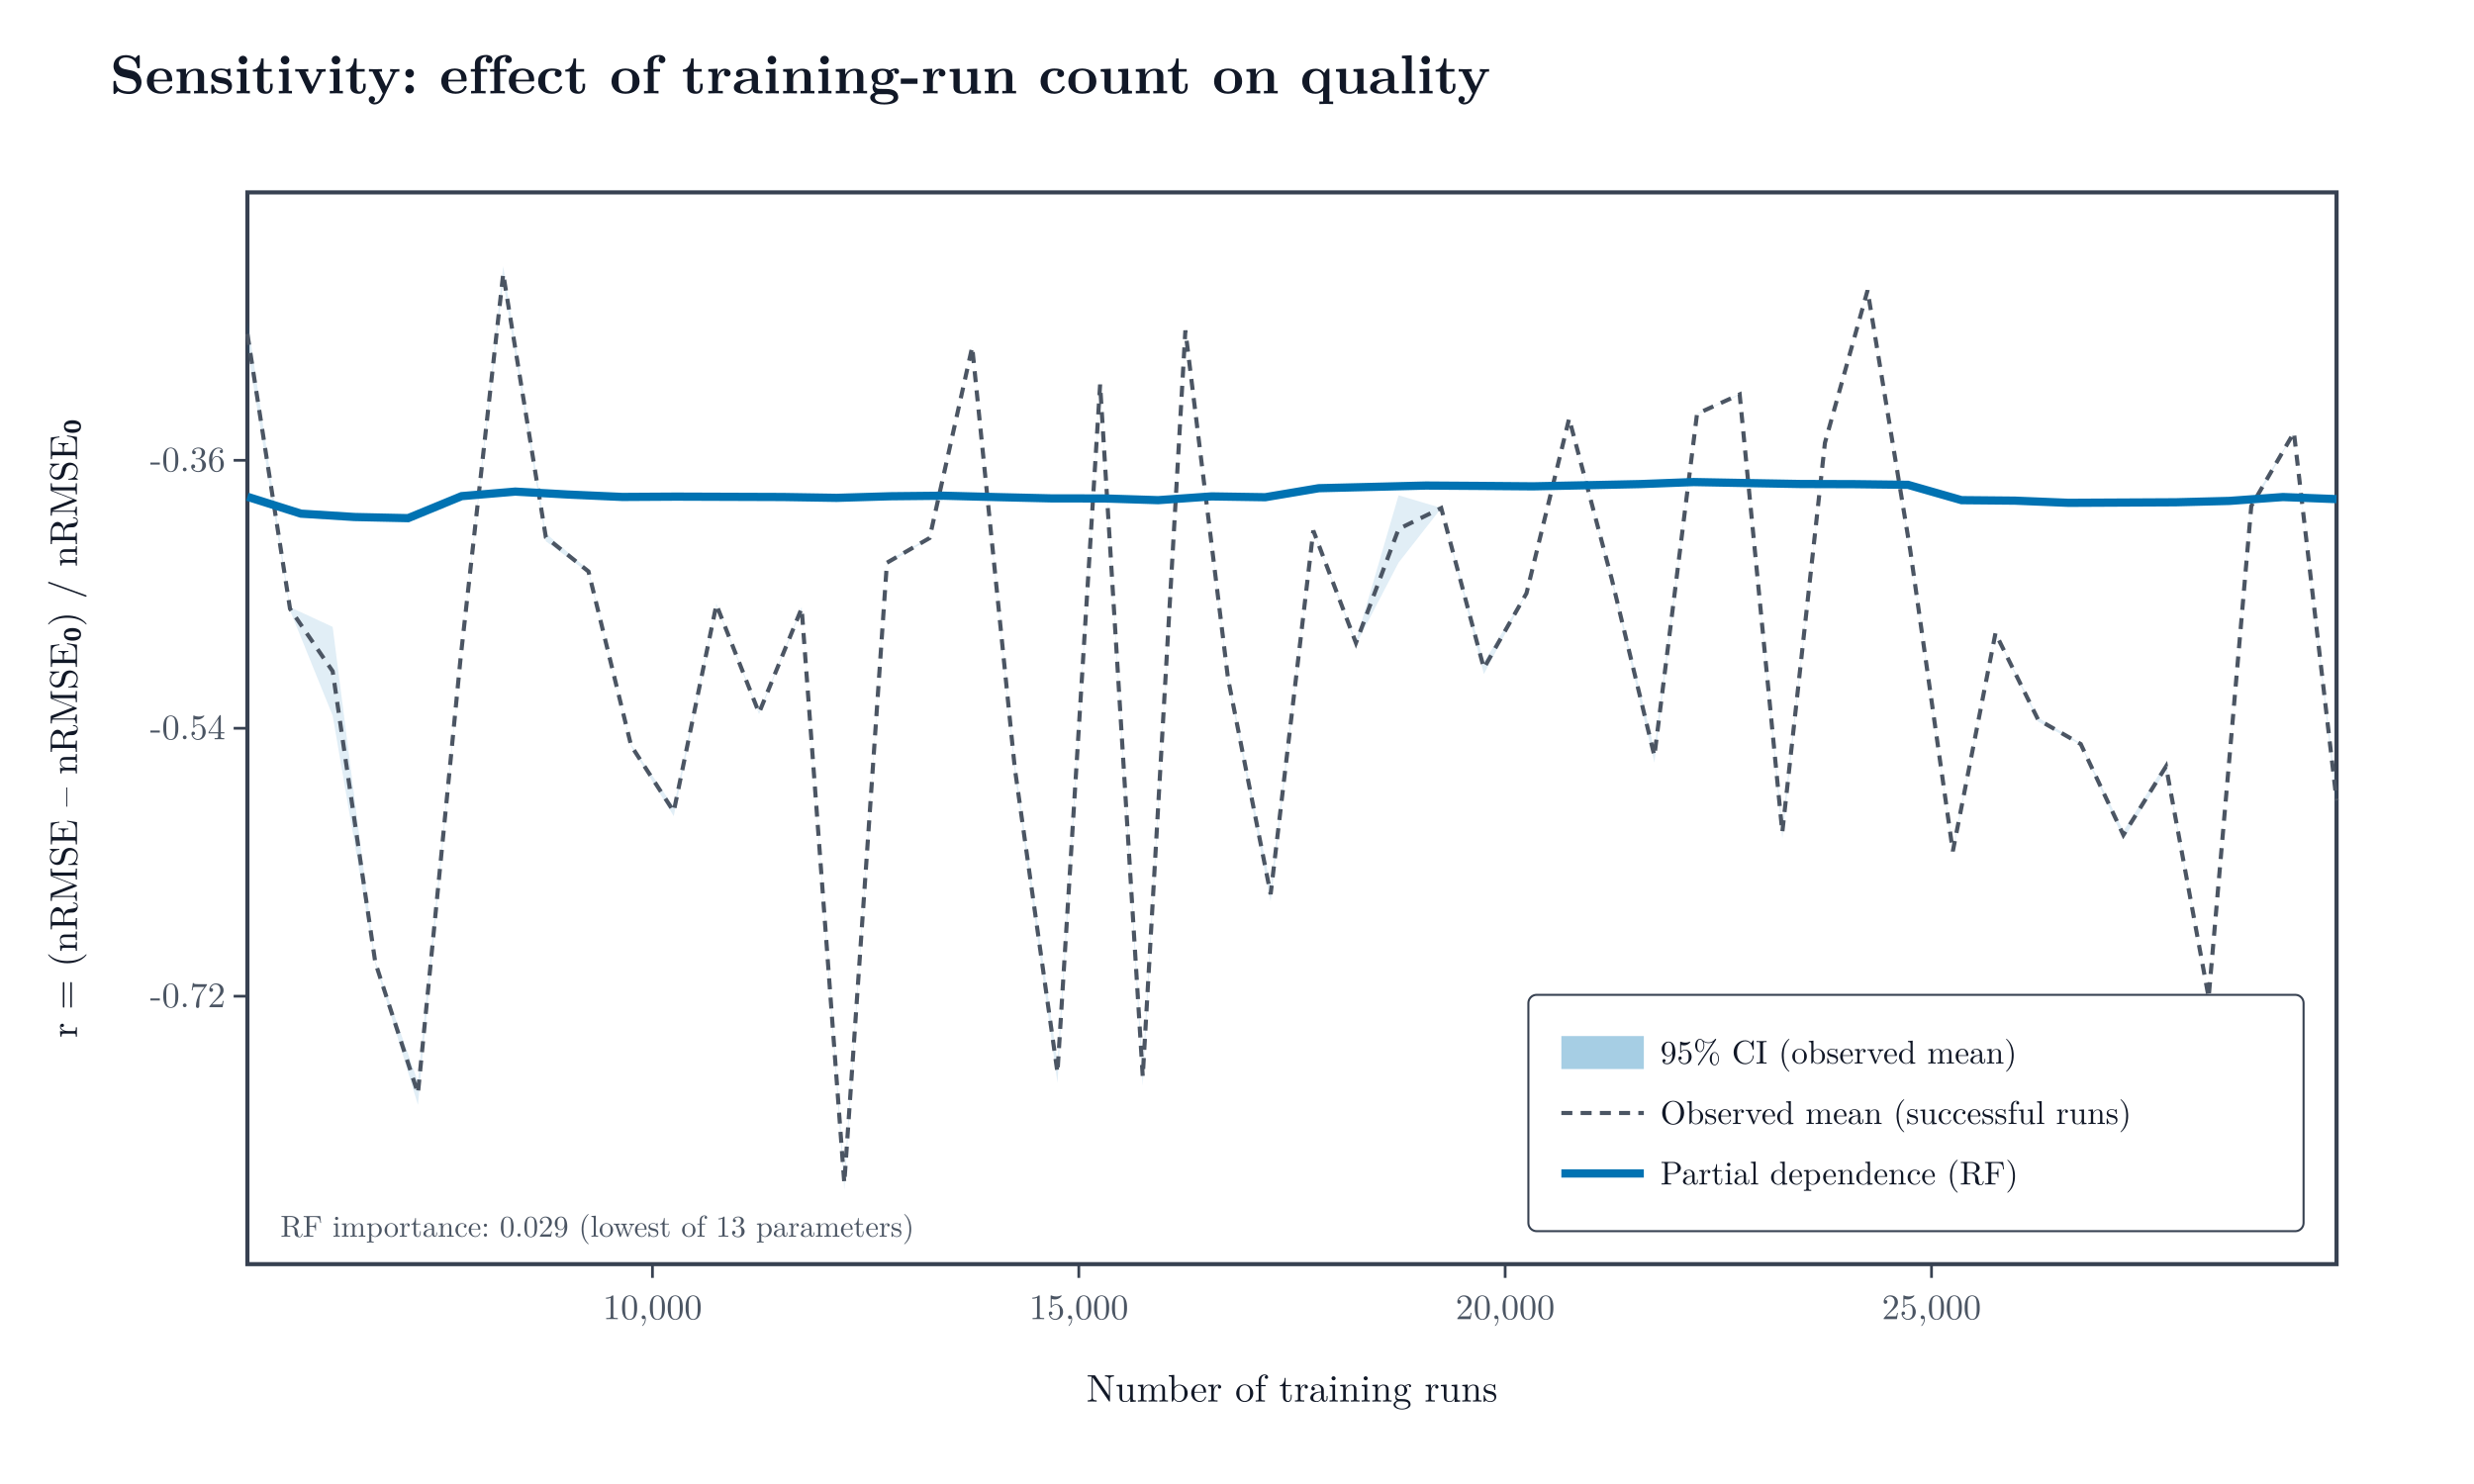
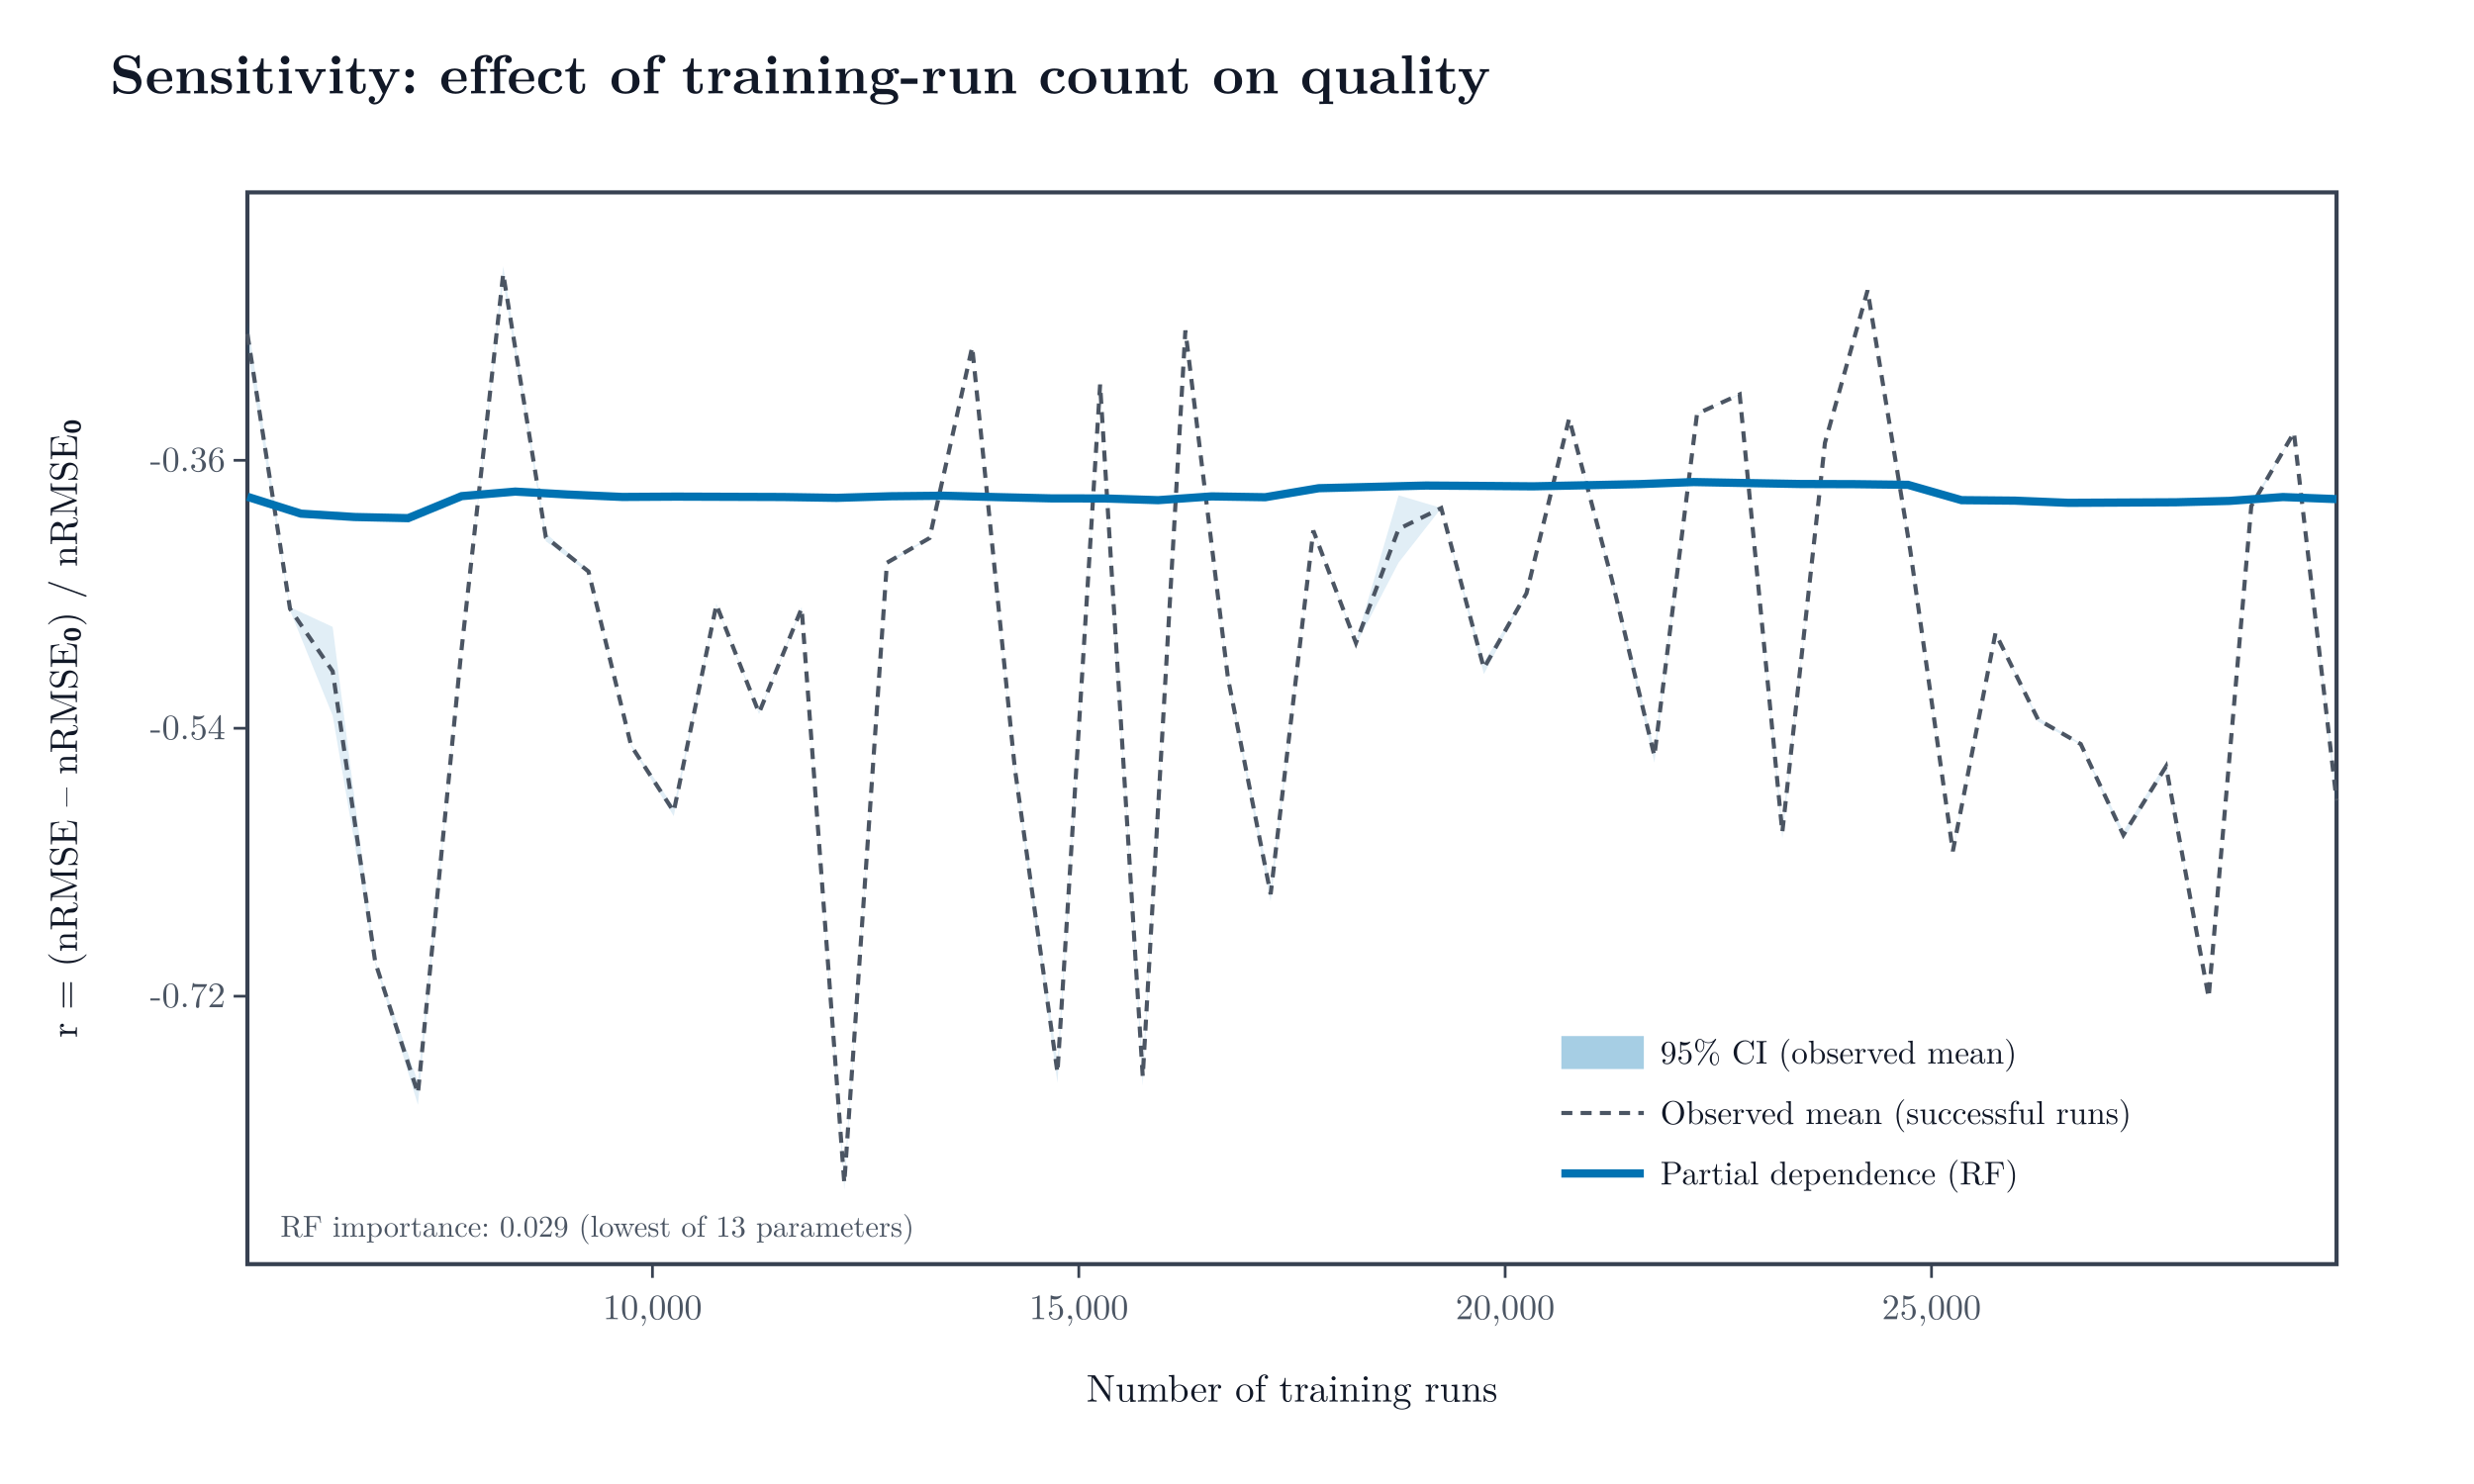
<svg xmlns="http://www.w3.org/2000/svg" width="900" height="540" viewBox="0 0 900 540">
  <rect width="100%" height="100%" fill="#ffffff" />
  <text x="40" y="34" font-family="'CMU Serif', 'Computer Modern', 'Latin Modern Roman', Georgia, serif" font-size="20" font-weight="700" fill="#111827">Sensitivity: effect of training-run count on quality</text>
  <rect x="90" y="70" width="760" height="390" fill="none" stroke="#374151" stroke-width="1.5" />
  <polygon points="90.00,116.23 105.51,220.93 121.02,228.11 136.53,349.78 152.04,393.67 167.55,239.25 183.06,96.90 198.57,194.04 214.08,207.42 229.59,270.93 245.10,293.62 260.61,219.61 276.12,259.00 291.63,220.82 307.14,427.90 322.65,204.25 338.16,195.51 353.67,126.10 369.18,277.92 384.69,386.60 400.20,138.82 415.71,388.43 431.22,119.86 446.73,245.91 462.24,322.68 477.76,192.86 493.27,233.34 508.78,180.23 524.29,184.83 539.80,240.97 555.31,215.80 570.82,152.17 586.33,209.98 601.84,272.61 617.35,150.45 632.86,143.37 648.37,300.57 663.88,161.03 679.39,105.44 694.90,199.43 710.41,308.89 725.92,230.18 741.43,261.15 756.94,270.47 772.45,302.39 787.96,277.67 803.47,362.90 818.98,183.12 834.49,157.29 850.00,288.86 850.00,293.75 834.49,157.49 818.98,185.20 803.47,363.04 787.96,280.12 772.45,305.30 756.94,271.03 741.43,262.60 725.92,230.63 710.41,310.61 694.90,200.80 679.39,105.89 663.88,161.27 648.37,305.12 632.86,143.68 617.35,150.73 601.84,277.56 586.33,211.48 570.82,152.50 555.31,215.99 539.80,245.32 524.29,184.93 508.78,204.74 493.27,234.58 477.76,193.29 462.24,328.10 446.73,247.87 431.22,120.60 415.71,395.06 400.20,141.00 384.69,394.02 369.18,281.33 353.67,126.40 338.16,196.07 322.65,205.28 307.14,433.10 291.63,221.84 276.12,259.84 260.61,220.44 245.10,297.00 229.59,271.70 214.08,208.47 198.57,196.97 183.06,102.33 167.55,239.74 152.04,402.07 136.53,350.71 121.02,260.42 105.51,222.13 90.00,126.82" fill="#0072B2" fill-opacity="0.12" stroke="none" />
  <polyline points="90.00,121.52 105.51,221.53 121.02,244.27 136.53,350.25 152.04,397.87 167.55,239.50 183.06,99.62 198.57,195.50 214.08,207.94 229.59,271.32 245.10,295.31 260.61,220.02 276.12,259.42 291.63,221.33 307.14,430.50 322.65,204.77 338.16,195.79 353.67,126.25 369.18,279.63 384.69,390.31 400.20,139.91 415.71,391.74 431.22,120.23 446.73,246.89 462.24,325.39 477.76,193.07 493.27,233.96 508.78,192.49 524.29,184.88 539.80,243.14 555.31,215.89 570.82,152.33 586.33,210.73 601.84,275.08 617.35,150.59 632.86,143.52 648.37,302.85 663.88,161.15 679.39,105.66 694.90,200.12 710.41,309.75 725.92,230.40 741.43,261.87 756.94,270.75 772.45,303.84 787.96,278.89 803.47,362.97 818.98,184.16 834.49,157.39 850.00,291.31" fill="none" stroke="#4b5563" stroke-width="1.5" stroke-dasharray="4 3" />
  <polyline points="90.00,180.76 109.49,186.91 128.97,188.13 148.46,188.55 167.95,180.53 187.44,178.88 206.92,179.96 226.41,180.83 245.90,180.71 265.38,180.78 284.87,180.85 304.36,181.16 323.85,180.58 343.33,180.38 362.82,180.89 382.31,181.35 401.79,181.38 421.28,182.00 440.77,180.63 460.26,180.93 479.74,177.65 499.23,177.17 518.72,176.68 538.21,176.81 557.69,176.97 577.18,176.57 596.67,176.15 616.15,175.41 635.64,175.78 655.13,176.12 674.62,176.18 694.10,176.42 713.59,182.00 733.08,182.18 752.56,182.97 772.05,182.87 791.54,182.77 811.03,182.27 830.51,180.86 850.00,181.62" fill="none" stroke="#0072B2" stroke-width="3" />
-   <rect x="556" y="362" width="282" height="86" fill="#ffffff" fill-opacity="0.92" stroke="#374151" stroke-width="0.75" rx="3" />
+   <rect x="556" y="362" width="282" height="86" fill="#ffffff" fill-opacity="0.85" stroke="none" />
  <rect x="568" y="377.0" width="30" height="12" fill="#0072B2" fill-opacity="0.35" stroke="none" />
  <text x="604" y="387.0" font-family="'CMU Serif', 'Computer Modern', 'Latin Modern Roman', Georgia, serif" font-size="12" fill="#111827">95% CI (observed mean)</text>
  <line x1="568" y1="405.0" x2="598" y2="405.0" stroke="#4b5563" stroke-width="1.5" stroke-dasharray="4 3" />
  <text x="604" y="409.0" font-family="'CMU Serif', 'Computer Modern', 'Latin Modern Roman', Georgia, serif" font-size="12" fill="#111827">Observed mean (successful runs)</text>
  <line x1="568" y1="427.0" x2="598" y2="427.0" stroke="#0072B2" stroke-width="3" />
  <text x="604" y="431.0" font-family="'CMU Serif', 'Computer Modern', 'Latin Modern Roman', Georgia, serif" font-size="12" fill="#111827">Partial dependence (RF)</text>
  <line x1="237.35" y1="460" x2="237.35" y2="465" stroke="#374151" stroke-width="1" />
  <text x="237.35" y="480" text-anchor="middle" font-family="'CMU Serif', 'Computer Modern', 'Latin Modern Roman', Georgia, serif" font-size="13" fill="#4b5563">10,000</text>
  <line x1="392.45" y1="460" x2="392.45" y2="465" stroke="#374151" stroke-width="1" />
  <text x="392.45" y="480" text-anchor="middle" font-family="'CMU Serif', 'Computer Modern', 'Latin Modern Roman', Georgia, serif" font-size="13" fill="#4b5563">15,000</text>
  <line x1="547.55" y1="460" x2="547.55" y2="465" stroke="#374151" stroke-width="1" />
  <text x="547.55" y="480" text-anchor="middle" font-family="'CMU Serif', 'Computer Modern', 'Latin Modern Roman', Georgia, serif" font-size="13" fill="#4b5563">20,000</text>
  <line x1="702.65" y1="460" x2="702.65" y2="465" stroke="#374151" stroke-width="1" />
  <text x="702.65" y="480" text-anchor="middle" font-family="'CMU Serif', 'Computer Modern', 'Latin Modern Roman', Georgia, serif" font-size="13" fill="#4b5563">25,000</text>
  <line x1="85" y1="362.50" x2="90" y2="362.50" stroke="#374151" stroke-width="1" />
  <text x="82" y="366.50" text-anchor="end" font-family="'CMU Serif', 'Computer Modern', 'Latin Modern Roman', Georgia, serif" font-size="13" fill="#4b5563">-0.72</text>
  <line x1="85" y1="265.00" x2="90" y2="265.00" stroke="#374151" stroke-width="1" />
  <text x="82" y="269.00" text-anchor="end" font-family="'CMU Serif', 'Computer Modern', 'Latin Modern Roman', Georgia, serif" font-size="13" fill="#4b5563">-0.54</text>
  <line x1="85" y1="167.50" x2="90" y2="167.50" stroke="#374151" stroke-width="1" />
  <text x="82" y="171.50" text-anchor="end" font-family="'CMU Serif', 'Computer Modern', 'Latin Modern Roman', Georgia, serif" font-size="13" fill="#4b5563">-0.36</text>
  <text x="470" y="510" text-anchor="middle" font-family="'CMU Serif', 'Computer Modern', 'Latin Modern Roman', Georgia, serif" font-size="14" fill="#111827">Number of training runs</text>
  <text x="28" y="265" transform="rotate(-90 28 265)" text-anchor="middle" font-family="'CMU Serif', 'Computer Modern', 'Latin Modern Roman', Georgia, serif" font-size="14" fill="#111827">r = (nRMSE – nRMSE₀) / nRMSE₀</text>
  <text x="102" y="450" font-family="'CMU Serif', 'Computer Modern', 'Latin Modern Roman', Georgia, serif" font-size="11" fill="#4b5563">RF importance: 0.029 (lowest of 13 parameters)</text>
</svg>
